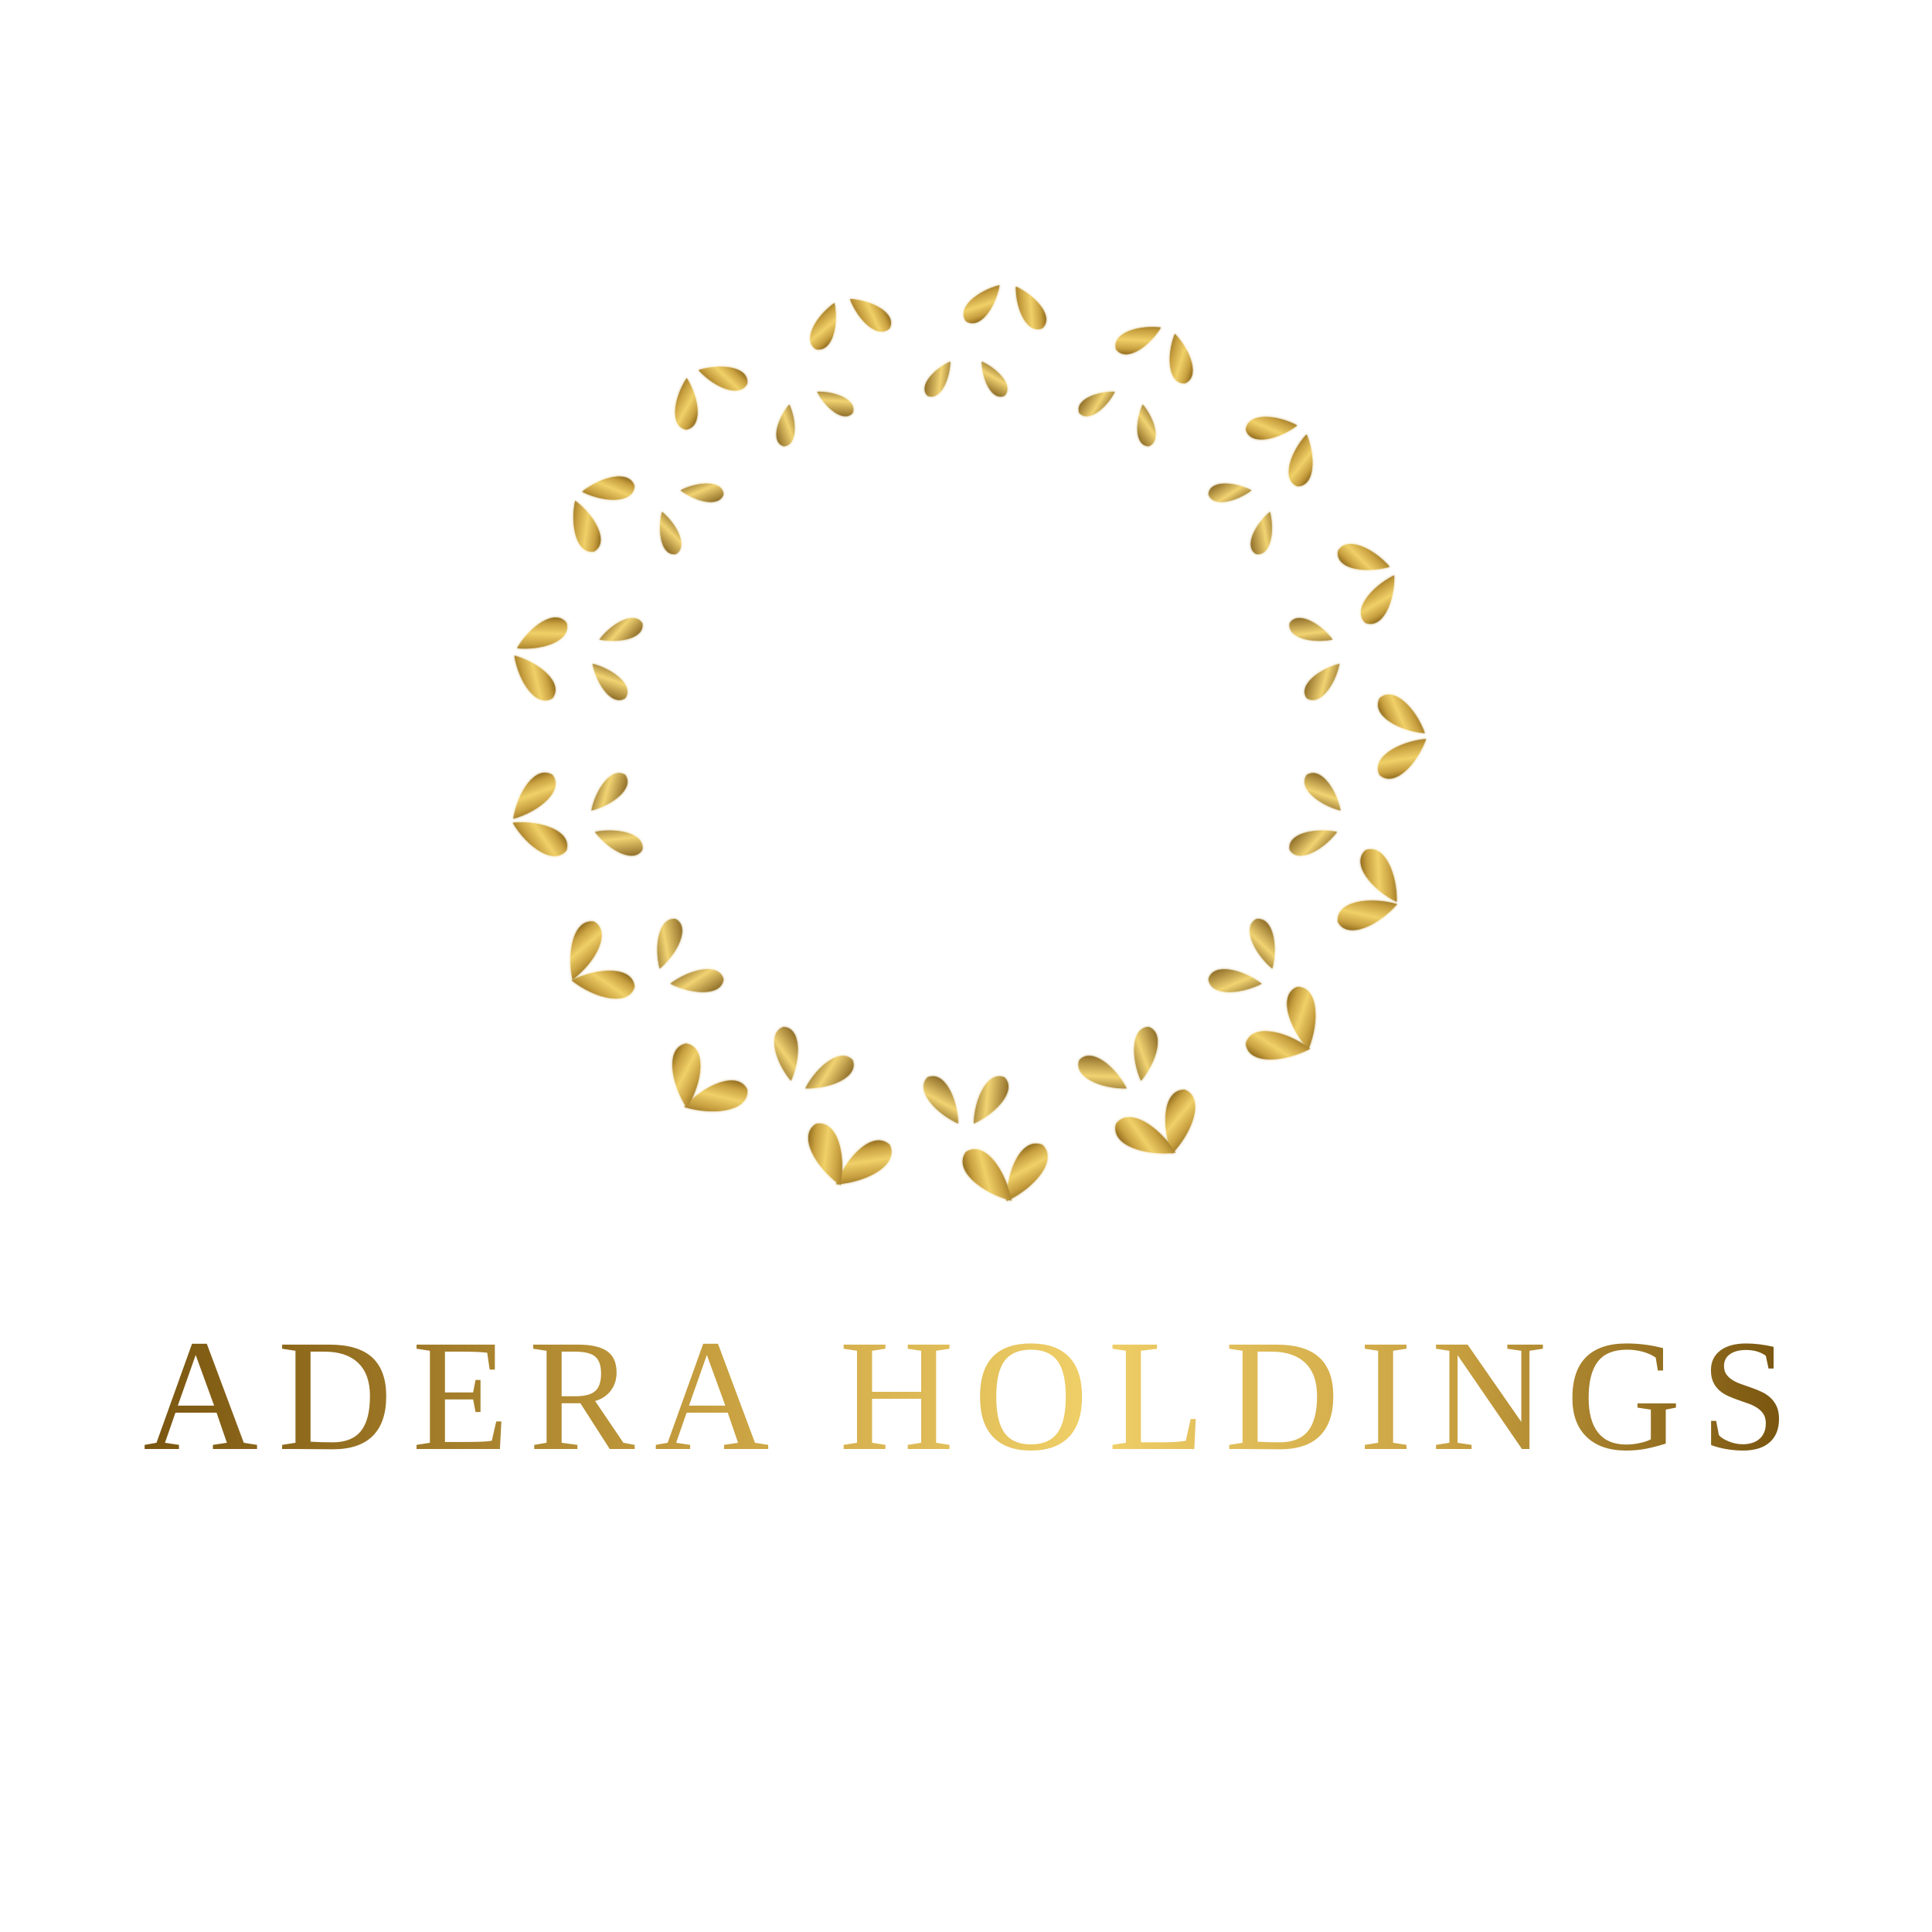
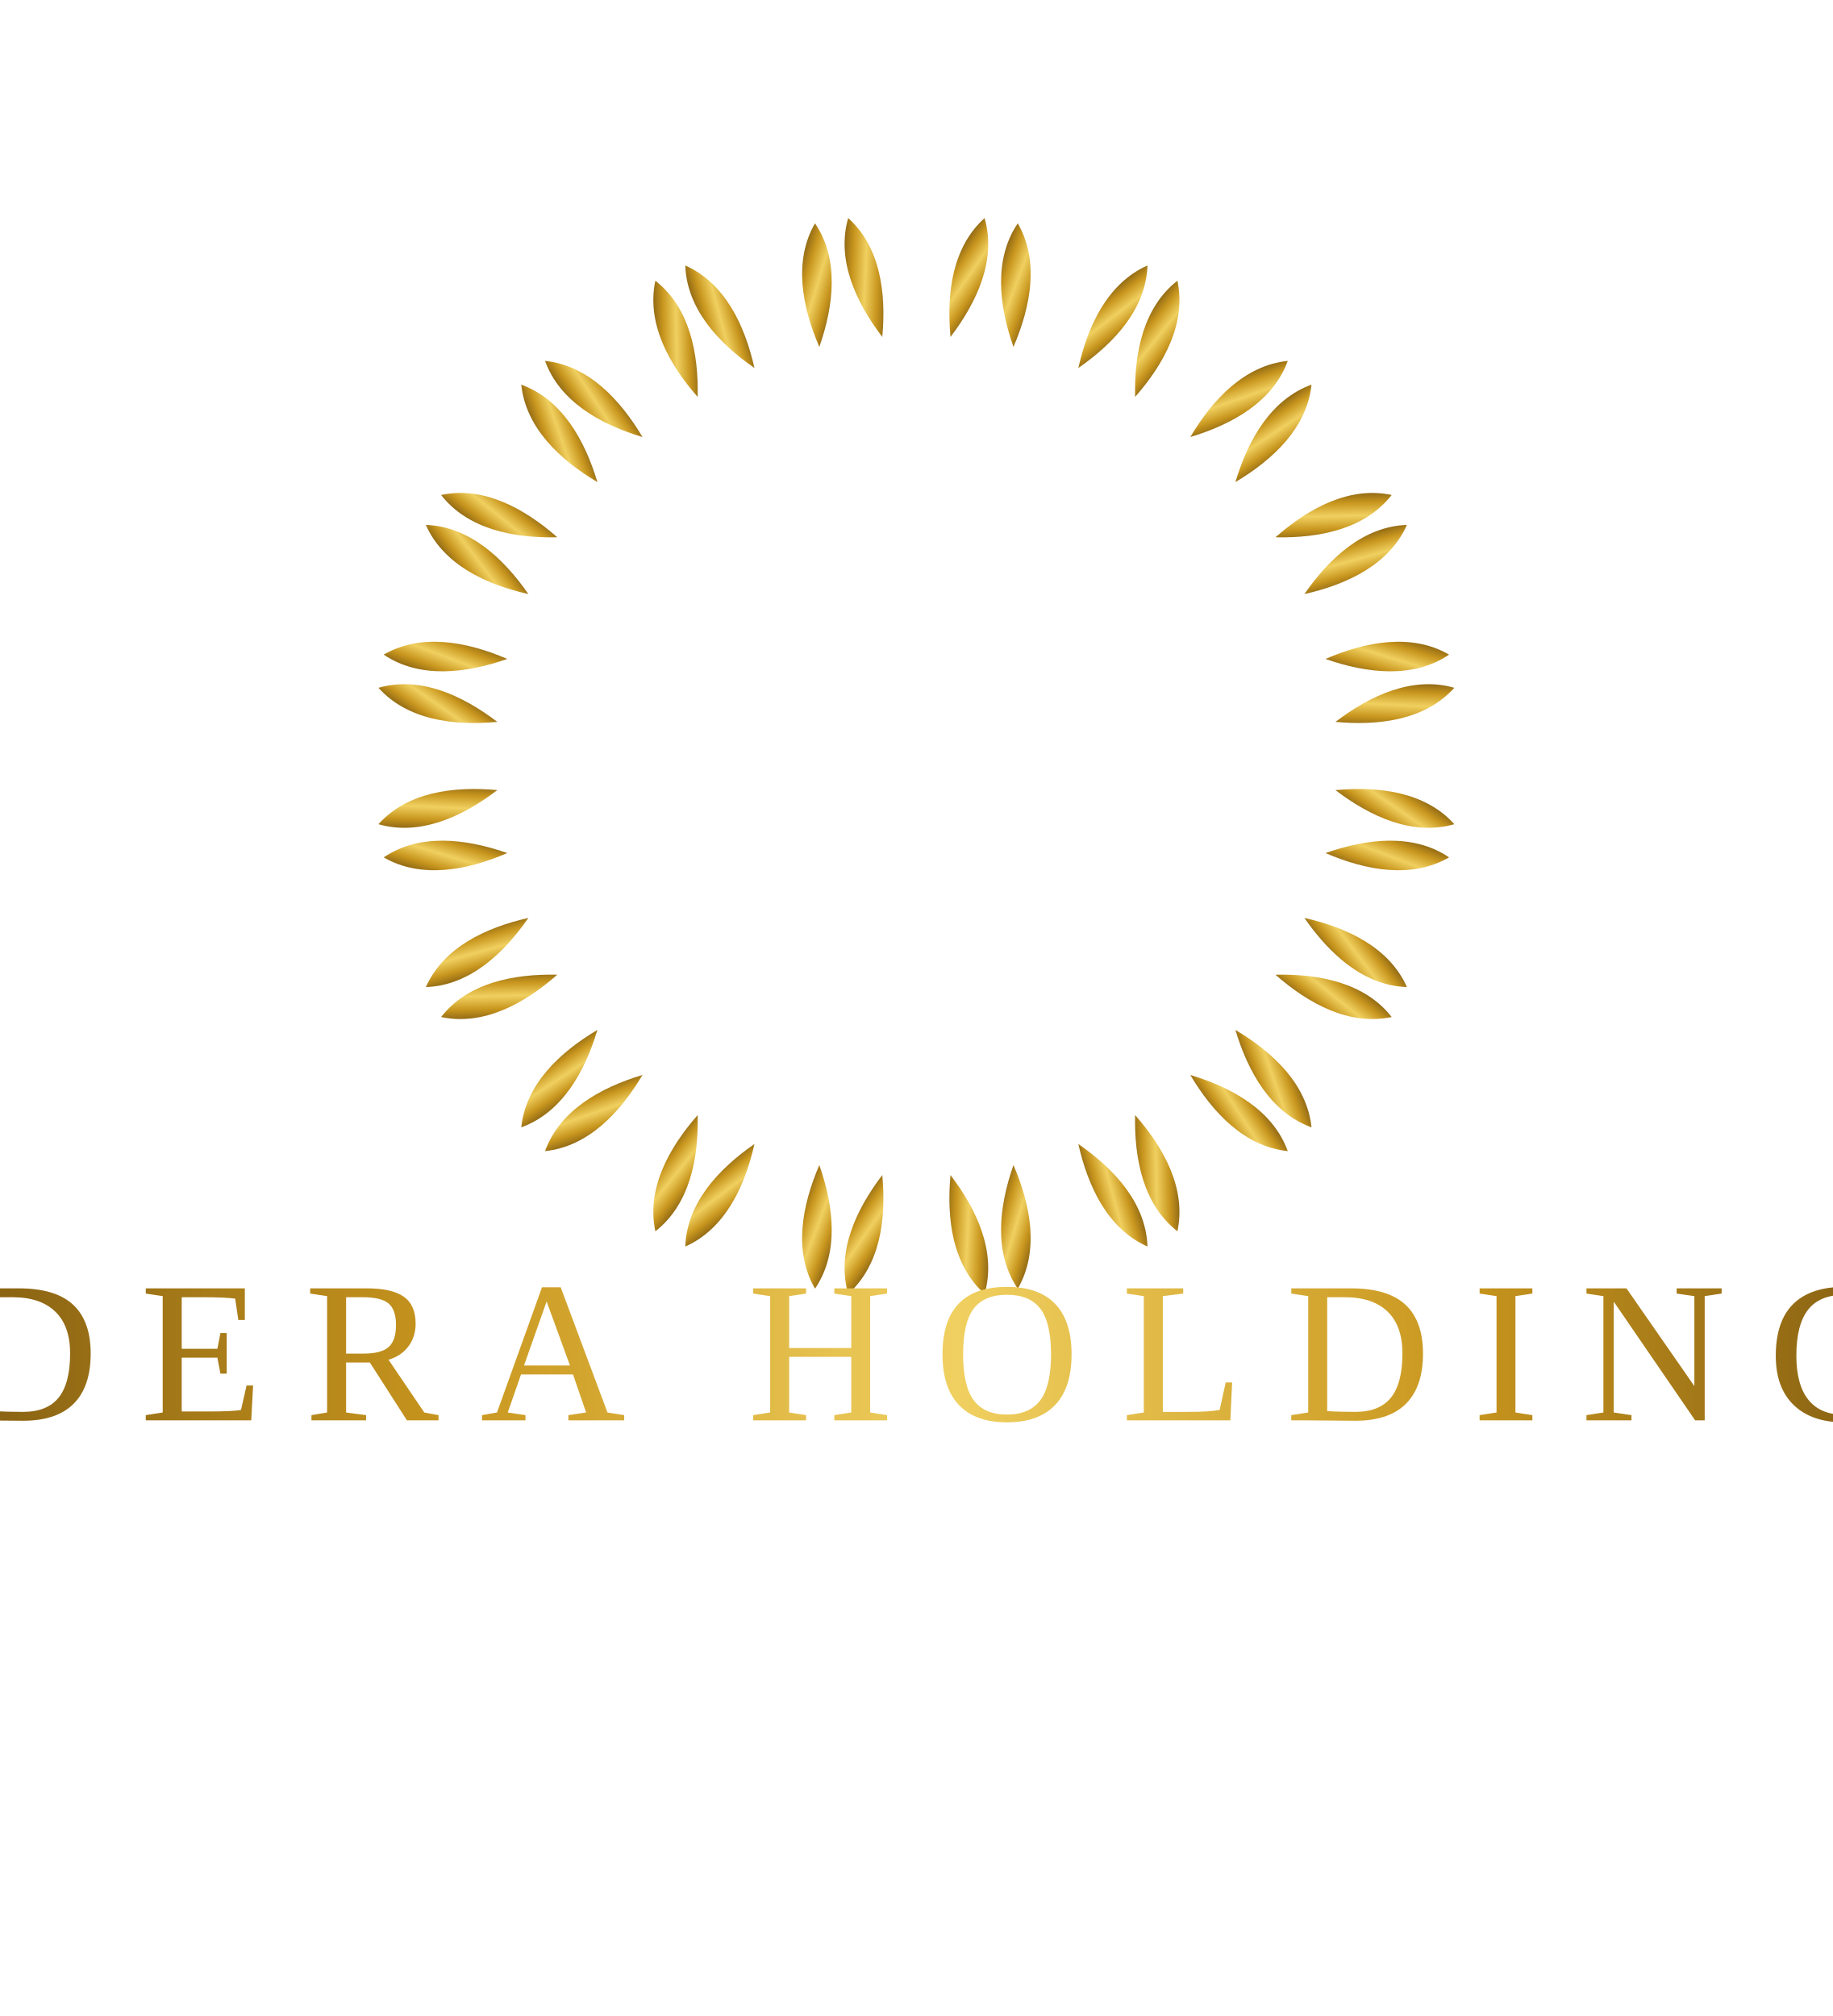
- <svg xmlns="http://www.w3.org/2000/svg" viewBox="0 0 800 800" width="800" height="800">
+ <svg xmlns="http://www.w3.org/2000/svg" viewBox="0 0 800 880">
  <defs>
-     <linearGradient id="gOuter" x1="10%" y1="0%" x2="90%" y2="100%">
-       <stop offset="0%" stop-color="#7A5610" />
-       <stop offset="30%" stop-color="#C8A040" />
-       <stop offset="55%" stop-color="#F0D068" />
-       <stop offset="78%" stop-color="#C8A040" />
-       <stop offset="100%" stop-color="#7A5610" />
+     <linearGradient id="lg" x1="15%" y1="0%" x2="85%" y2="100%">
+       <stop offset="0%" stop-color="#6B4A0E" />
+       <stop offset="28%" stop-color="#C8961E" />
+       <stop offset="50%" stop-color="#F0D060" />
+       <stop offset="72%" stop-color="#C8961E" />
+       <stop offset="100%" stop-color="#6B4A0E" />
    </linearGradient>
-     <linearGradient id="gInner" x1="90%" y1="0%" x2="10%" y2="100%">
-       <stop offset="0%" stop-color="#7A5610" />
-       <stop offset="45%" stop-color="#F0D068" />
-       <stop offset="100%" stop-color="#7A5610" />
+     <linearGradient id="tg" x1="0%" y1="0%" x2="100%" y2="0%">
+       <stop offset="0%" stop-color="#6B4A0E" />
+       <stop offset="30%" stop-color="#C8961E" />
+       <stop offset="52%" stop-color="#F0D060" />
+       <stop offset="74%" stop-color="#C8961E" />
+       <stop offset="100%" stop-color="#6B4A0E" />
    </linearGradient>
-     <linearGradient id="gText" x1="0%" y1="0%" x2="100%" y2="0%">
-       <stop offset="0%" stop-color="#7A5610" />
-       <stop offset="35%" stop-color="#C8A040" />
-       <stop offset="58%" stop-color="#F0D068" />
-       <stop offset="80%" stop-color="#C8A040" />
-       <stop offset="100%" stop-color="#7A5610" />
-     </linearGradient>
-     <filter id="soft">
-       <feGaussianBlur stdDeviation="0.55" result="b" />
-       <feComposite in="SourceGraphic" in2="b" operator="over" />
-     </filter>
+     <path id="lf" d="M0,0 C-7,-18 -10,-38 0,-54 C10,-38 7,-18 0,0Z" fill="url(#lg)" />
  </defs>
-   <rect width="800" height="800" fill="none" />
-   <g fill="url(#gOuter)" filter="url(#soft)">
-     <path d="M 0 0 C  6.60 -1.22    5.16 -12.24    0 -20.40 C  -5.16 -12.24    -6.60 -1.22    0 0 Z" transform="translate(400.00,133.00) rotate(43.00)" />
-     <path d="M 0 0 C  6.62 -1.23    5.17 -12.28    0 -20.46 C  -5.17 -12.28    -6.62 -1.23    0 0 Z" transform="translate(431.60,135.93) rotate(-32.41)" />
-     <path d="M 0 0 C  6.68 -1.24    5.22 -12.39    0 -20.64 C  -5.22 -12.39    -6.68 -1.24    0 0 Z" transform="translate(462.13,144.61) rotate(64.18)" />
-     <path d="M 0 0 C  6.78 -1.26    5.29 -12.56    0 -20.94 C  -5.29 -12.56    -6.78 -1.26    0 0 Z" transform="translate(490.55,158.76) rotate(-11.24)" />
-     <path d="M 0 0 C  6.91 -1.28    5.40 -12.80    0 -21.34 C  -5.40 -12.80    -6.91 -1.28    0 0 Z" transform="translate(515.88,177.89) rotate(85.35)" />
-     <path d="M 0 0 C  7.07 -1.31    5.52 -13.10    0 -21.83 C  -5.52 -13.10    -7.07 -1.31    0 0 Z" transform="translate(537.26,201.35) rotate(9.94)" />
-     <path d="M 0 0 C  7.25 -1.34    5.66 -13.44    0 -22.40 C  -5.66 -13.44    -7.25 -1.34    0 0 Z" transform="translate(553.97,228.33) rotate(106.53)" />
-     <path d="M 0 0 C  7.45 -1.38    5.82 -13.81    0 -23.01 C  -5.82 -13.81    -7.45 -1.38    0 0 Z" transform="translate(565.43,257.93) rotate(31.12)" />
-     <path d="M 0 0 C  7.66 -1.42    5.98 -14.20    0 -23.67 C  -5.98 -14.20    -7.66 -1.42    0 0 Z" transform="translate(571.27,289.13) rotate(127.71)" />
-     <path d="M 0 0 C  7.88 -1.46    6.15 -14.60    0 -24.33 C  -6.15 -14.60    -7.88 -1.46    0 0 Z" transform="translate(571.27,320.87) rotate(52.29)" />
-     <path d="M 0 0 C  8.09 -1.50    6.32 -14.99    0 -24.99 C  -6.32 -14.99    -8.09 -1.50    0 0 Z" transform="translate(565.43,352.07) rotate(148.88)" />
-     <path d="M 0 0 C  8.29 -1.54    6.47 -15.36    0 -25.60 C  -6.47 -15.36    -8.29 -1.54    0 0 Z" transform="translate(553.97,381.67) rotate(73.47)" />
-     <path d="M 0 0 C  8.47 -1.57    6.62 -15.70    0 -26.17 C  -6.62 -15.70    -8.47 -1.57    0 0 Z" transform="translate(537.26,408.65) rotate(170.06)" />
-     <path d="M 0 0 C  8.63 -1.60    6.74 -16.00    0 -26.66 C  -6.74 -16.00    -8.63 -1.60    0 0 Z" transform="translate(515.88,432.11) rotate(94.65)" />
-     <path d="M 0 0 C  8.76 -1.62    6.84 -16.24    0 -27.06 C  -6.84 -16.24    -8.76 -1.62    0 0 Z" transform="translate(490.55,451.24) rotate(191.24)" />
-     <path d="M 0 0 C  8.86 -1.64    6.92 -16.41    0 -27.36 C  -6.92 -16.41    -8.86 -1.64    0 0 Z" transform="translate(462.13,465.39) rotate(115.82)" />
-     <path d="M 0 0 C  8.92 -1.65    6.96 -16.52    0 -27.54 C  -6.96 -16.52    -8.92 -1.65    0 0 Z" transform="translate(431.60,474.07) rotate(212.41)" />
-     <path d="M 0 0 C  8.94 -1.66    6.98 -16.56    0 -27.60 C  -6.98 -16.56    -8.94 -1.66    0 0 Z" transform="translate(400.00,477.00) rotate(137.00)" />
-     <path d="M 0 0 C  8.92 -1.65    6.96 -16.52    0 -27.54 C  -6.96 -16.52    -8.92 -1.65    0 0 Z" transform="translate(368.40,474.07) rotate(233.59)" />
-     <path d="M 0 0 C  8.86 -1.64    6.92 -16.41    0 -27.36 C  -6.92 -16.41    -8.86 -1.64    0 0 Z" transform="translate(337.87,465.39) rotate(158.18)" />
-     <path d="M 0 0 C  8.76 -1.62    6.84 -16.24    0 -27.06 C  -6.84 -16.24    -8.76 -1.62    0 0 Z" transform="translate(309.45,451.24) rotate(254.76)" />
-     <path d="M 0 0 C  8.63 -1.60    6.74 -16.00    0 -26.66 C  -6.74 -16.00    -8.63 -1.60    0 0 Z" transform="translate(284.12,432.11) rotate(179.35)" />
-     <path d="M 0 0 C  8.47 -1.57    6.62 -15.70    0 -26.17 C  -6.62 -15.70    -8.47 -1.57    0 0 Z" transform="translate(262.74,408.65) rotate(275.94)" />
-     <path d="M 0 0 C  8.29 -1.54    6.47 -15.36    0 -25.60 C  -6.47 -15.36    -8.29 -1.54    0 0 Z" transform="translate(246.03,381.67) rotate(200.53)" />
-     <path d="M 0 0 C  8.09 -1.50    6.32 -14.99    0 -24.99 C  -6.32 -14.99    -8.09 -1.50    0 0 Z" transform="translate(234.57,352.07) rotate(297.12)" />
-     <path d="M 0 0 C  7.88 -1.46    6.15 -14.60    0 -24.33 C  -6.15 -14.60    -7.88 -1.46    0 0 Z" transform="translate(228.73,320.87) rotate(221.71)" />
-     <path d="M 0 0 C  7.66 -1.42    5.98 -14.20    0 -23.67 C  -5.98 -14.20    -7.66 -1.42    0 0 Z" transform="translate(228.73,289.13) rotate(318.29)" />
-     <path d="M 0 0 C  7.45 -1.38    5.82 -13.81    0 -23.01 C  -5.82 -13.81    -7.45 -1.38    0 0 Z" transform="translate(234.57,257.93) rotate(242.88)" />
-     <path d="M 0 0 C  7.25 -1.34    5.66 -13.44    0 -22.40 C  -5.66 -13.44    -7.25 -1.34    0 0 Z" transform="translate(246.03,228.33) rotate(339.47)" />
-     <path d="M 0 0 C  7.07 -1.31    5.52 -13.10    0 -21.83 C  -5.52 -13.10    -7.07 -1.31    0 0 Z" transform="translate(262.74,201.35) rotate(264.06)" />
-     <path d="M 0 0 C  6.91 -1.28    5.40 -12.80    0 -21.34 C  -5.40 -12.80    -6.91 -1.28    0 0 Z" transform="translate(284.12,177.89) rotate(360.65)" />
-     <path d="M 0 0 C  6.78 -1.26    5.29 -12.56    0 -20.94 C  -5.29 -12.56    -6.78 -1.26    0 0 Z" transform="translate(309.45,158.76) rotate(285.24)" />
-     <path d="M 0 0 C  6.68 -1.24    5.22 -12.39    0 -20.64 C  -5.22 -12.39    -6.68 -1.24    0 0 Z" transform="translate(337.87,144.61) rotate(381.82)" />
-     <path d="M 0 0 C  6.62 -1.23    5.17 -12.28    0 -20.46 C  -5.17 -12.28    -6.62 -1.23    0 0 Z" transform="translate(368.40,135.93) rotate(306.41)" />
+   <g transform="rotate(0,400,330)">
+     <use href="#lf" transform="translate(400,145) rotate(-16,0,54)" />
+     <use href="#lf" transform="translate(400,145) rotate(16,0,54)" />
  </g>
-   <g fill="url(#gInner)" opacity="0.93" filter="url(#soft)">
-     <path d="M 0 0 C  5.36 -1.02    4.19 -10.21    0 -17.02 C  -4.19 -10.21    -5.36 -1.02    0 0 Z" transform="translate(415.90,163.89) rotate(-33.57)" />
-     <path d="M 0 0 C  5.41 -1.03    4.22 -10.30    0 -17.17 C  -4.22 -10.30    -5.41 -1.03    0 0 Z" transform="translate(446.90,170.97) rotate(59.29)" />
-     <path d="M 0 0 C  5.50 -1.05    4.30 -10.48    0 -17.46 C  -4.30 -10.48    -5.50 -1.05    0 0 Z" transform="translate(475.55,184.77) rotate(-7.86)" />
-     <path d="M 0 0 C  5.63 -1.07    4.40 -10.73    0 -17.88 C  -4.40 -10.73    -5.63 -1.07    0 0 Z" transform="translate(500.41,204.59) rotate(85.00)" />
-     <path d="M 0 0 C  5.80 -1.10    4.53 -11.04    0 -18.40 C  -4.53 -11.04    -5.80 -1.10    0 0 Z" transform="translate(520.23,229.45) rotate(17.86)" />
-     <path d="M 0 0 C  5.99 -1.14    4.68 -11.41    0 -19.01 C  -4.68 -11.41    -5.99 -1.14    0 0 Z" transform="translate(534.03,258.10) rotate(110.71)" />
-     <path d="M 0 0 C  6.19 -1.18    4.84 -11.80    0 -19.66 C  -4.84 -11.80    -6.19 -1.18    0 0 Z" transform="translate(541.11,289.10) rotate(43.57)" />
-     <path d="M 0 0 C  6.41 -1.22    5.00 -12.20    0 -20.34 C  -5.00 -12.20    -6.41 -1.22    0 0 Z" transform="translate(541.11,320.90) rotate(136.43)" />
-     <path d="M 0 0 C  6.61 -1.26    5.16 -12.59    0 -20.99 C  -5.16 -12.59    -6.61 -1.26    0 0 Z" transform="translate(534.03,351.90) rotate(69.29)" />
-     <path d="M 0 0 C  6.80 -1.30    5.31 -12.96    0 -21.60 C  -5.31 -12.96    -6.80 -1.30    0 0 Z" transform="translate(520.23,380.55) rotate(162.14)" />
-     <path d="M 0 0 C  6.97 -1.33    5.44 -13.27    0 -22.12 C  -5.44 -13.27    -6.97 -1.33    0 0 Z" transform="translate(500.41,405.41) rotate(95.00)" />
-     <path d="M 0 0 C  7.10 -1.35    5.54 -13.52    0 -22.54 C  -5.54 -13.52    -7.10 -1.35    0 0 Z" transform="translate(475.55,425.23) rotate(187.86)" />
-     <path d="M 0 0 C  7.19 -1.37    5.62 -13.70    0 -22.83 C  -5.62 -13.70    -7.19 -1.37    0 0 Z" transform="translate(446.90,439.03) rotate(120.71)" />
-     <path d="M 0 0 C  7.24 -1.38    5.65 -13.79    0 -22.98 C  -5.65 -13.79    -7.24 -1.38    0 0 Z" transform="translate(415.90,446.11) rotate(213.57)" />
-     <path d="M 0 0 C  7.24 -1.38    5.65 -13.79    0 -22.98 C  -5.65 -13.79    -7.24 -1.38    0 0 Z" transform="translate(384.10,446.11) rotate(146.43)" />
-     <path d="M 0 0 C  7.19 -1.37    5.62 -13.70    0 -22.83 C  -5.62 -13.70    -7.19 -1.37    0 0 Z" transform="translate(353.10,439.03) rotate(239.29)" />
-     <path d="M 0 0 C  7.10 -1.35    5.54 -13.52    0 -22.54 C  -5.54 -13.52    -7.10 -1.35    0 0 Z" transform="translate(324.45,425.23) rotate(172.14)" />
-     <path d="M 0 0 C  6.97 -1.33    5.44 -13.27    0 -22.12 C  -5.44 -13.27    -6.97 -1.33    0 0 Z" transform="translate(299.59,405.41) rotate(265.00)" />
-     <path d="M 0 0 C  6.80 -1.30    5.31 -12.96    0 -21.60 C  -5.31 -12.96    -6.80 -1.30    0 0 Z" transform="translate(279.77,380.55) rotate(197.86)" />
-     <path d="M 0 0 C  6.61 -1.26    5.16 -12.59    0 -20.99 C  -5.16 -12.59    -6.61 -1.26    0 0 Z" transform="translate(265.97,351.90) rotate(290.71)" />
-     <path d="M 0 0 C  6.41 -1.22    5.00 -12.20    0 -20.34 C  -5.00 -12.20    -6.41 -1.22    0 0 Z" transform="translate(258.89,320.90) rotate(223.57)" />
-     <path d="M 0 0 C  6.19 -1.18    4.84 -11.80    0 -19.66 C  -4.84 -11.80    -6.19 -1.18    0 0 Z" transform="translate(258.89,289.10) rotate(316.43)" />
-     <path d="M 0 0 C  5.99 -1.14    4.68 -11.41    0 -19.01 C  -4.68 -11.41    -5.99 -1.14    0 0 Z" transform="translate(265.97,258.10) rotate(249.29)" />
-     <path d="M 0 0 C  5.80 -1.10    4.53 -11.04    0 -18.40 C  -4.53 -11.04    -5.80 -1.10    0 0 Z" transform="translate(279.77,229.45) rotate(342.14)" />
-     <path d="M 0 0 C  5.63 -1.07    4.40 -10.73    0 -17.88 C  -4.40 -10.73    -5.63 -1.07    0 0 Z" transform="translate(299.59,204.59) rotate(275.00)" />
-     <path d="M 0 0 C  5.50 -1.05    4.30 -10.48    0 -17.46 C  -4.30 -10.48    -5.50 -1.05    0 0 Z" transform="translate(324.45,184.77) rotate(367.86)" />
-     <path d="M 0 0 C  5.41 -1.03    4.22 -10.30    0 -17.17 C  -4.22 -10.30    -5.41 -1.03    0 0 Z" transform="translate(353.10,170.97) rotate(300.71)" />
-     <path d="M 0 0 C  5.36 -1.02    4.19 -10.21    0 -17.02 C  -4.19 -10.21    -5.36 -1.02    0 0 Z" transform="translate(384.10,163.89) rotate(393.57)" />
+   <g transform="rotate(18,400,330)">
+     <use href="#lf" transform="translate(400,145) rotate(-16,0,54)" />
+     <use href="#lf" transform="translate(400,145) rotate(16,0,54)" />
  </g>
-   <text x="400" y="600" text-anchor="middle" font-family="Georgia, 'Times New Roman', serif" font-size="66" font-weight="400" letter-spacing="8" fill="url(#gText)">ADERA HOLDINGS</text>
+   <g transform="rotate(36,400,330)">
+     <use href="#lf" transform="translate(400,145) rotate(-16,0,54)" />
+     <use href="#lf" transform="translate(400,145) rotate(16,0,54)" />
+   </g>
+   <g transform="rotate(54,400,330)">
+     <use href="#lf" transform="translate(400,145) rotate(-16,0,54)" />
+     <use href="#lf" transform="translate(400,145) rotate(16,0,54)" />
+   </g>
+   <g transform="rotate(72,400,330)">
+     <use href="#lf" transform="translate(400,145) rotate(-16,0,54)" />
+     <use href="#lf" transform="translate(400,145) rotate(16,0,54)" />
+   </g>
+   <g transform="rotate(90,400,330)">
+     <use href="#lf" transform="translate(400,145) rotate(-16,0,54)" />
+     <use href="#lf" transform="translate(400,145) rotate(16,0,54)" />
+   </g>
+   <g transform="rotate(108,400,330)">
+     <use href="#lf" transform="translate(400,145) rotate(-16,0,54)" />
+     <use href="#lf" transform="translate(400,145) rotate(16,0,54)" />
+   </g>
+   <g transform="rotate(126,400,330)">
+     <use href="#lf" transform="translate(400,145) rotate(-16,0,54)" />
+     <use href="#lf" transform="translate(400,145) rotate(16,0,54)" />
+   </g>
+   <g transform="rotate(144,400,330)">
+     <use href="#lf" transform="translate(400,145) rotate(-16,0,54)" />
+     <use href="#lf" transform="translate(400,145) rotate(16,0,54)" />
+   </g>
+   <g transform="rotate(162,400,330)">
+     <use href="#lf" transform="translate(400,145) rotate(-16,0,54)" />
+     <use href="#lf" transform="translate(400,145) rotate(16,0,54)" />
+   </g>
+   <g transform="rotate(180,400,330)">
+     <use href="#lf" transform="translate(400,145) rotate(-16,0,54)" />
+     <use href="#lf" transform="translate(400,145) rotate(16,0,54)" />
+   </g>
+   <g transform="rotate(198,400,330)">
+     <use href="#lf" transform="translate(400,145) rotate(-16,0,54)" />
+     <use href="#lf" transform="translate(400,145) rotate(16,0,54)" />
+   </g>
+   <g transform="rotate(216,400,330)">
+     <use href="#lf" transform="translate(400,145) rotate(-16,0,54)" />
+     <use href="#lf" transform="translate(400,145) rotate(16,0,54)" />
+   </g>
+   <g transform="rotate(234,400,330)">
+     <use href="#lf" transform="translate(400,145) rotate(-16,0,54)" />
+     <use href="#lf" transform="translate(400,145) rotate(16,0,54)" />
+   </g>
+   <g transform="rotate(252,400,330)">
+     <use href="#lf" transform="translate(400,145) rotate(-16,0,54)" />
+     <use href="#lf" transform="translate(400,145) rotate(16,0,54)" />
+   </g>
+   <g transform="rotate(270,400,330)">
+     <use href="#lf" transform="translate(400,145) rotate(-16,0,54)" />
+     <use href="#lf" transform="translate(400,145) rotate(16,0,54)" />
+   </g>
+   <g transform="rotate(288,400,330)">
+     <use href="#lf" transform="translate(400,145) rotate(-16,0,54)" />
+     <use href="#lf" transform="translate(400,145) rotate(16,0,54)" />
+   </g>
+   <g transform="rotate(306,400,330)">
+     <use href="#lf" transform="translate(400,145) rotate(-16,0,54)" />
+     <use href="#lf" transform="translate(400,145) rotate(16,0,54)" />
+   </g>
+   <g transform="rotate(324,400,330)">
+     <use href="#lf" transform="translate(400,145) rotate(-16,0,54)" />
+     <use href="#lf" transform="translate(400,145) rotate(16,0,54)" />
+   </g>
+   <g transform="rotate(342,400,330)">
+     <use href="#lf" transform="translate(400,145) rotate(-16,0,54)" />
+     <use href="#lf" transform="translate(400,145) rotate(16,0,54)" />
+   </g>
+   <text x="400" y="620" text-anchor="middle" font-family="'Cormorant Garamond', 'Garamond', 'Times New Roman', serif" font-size="88" font-weight="400" letter-spacing="18" fill="url(#tg)">ADERA HOLDINGS</text>
</svg>
